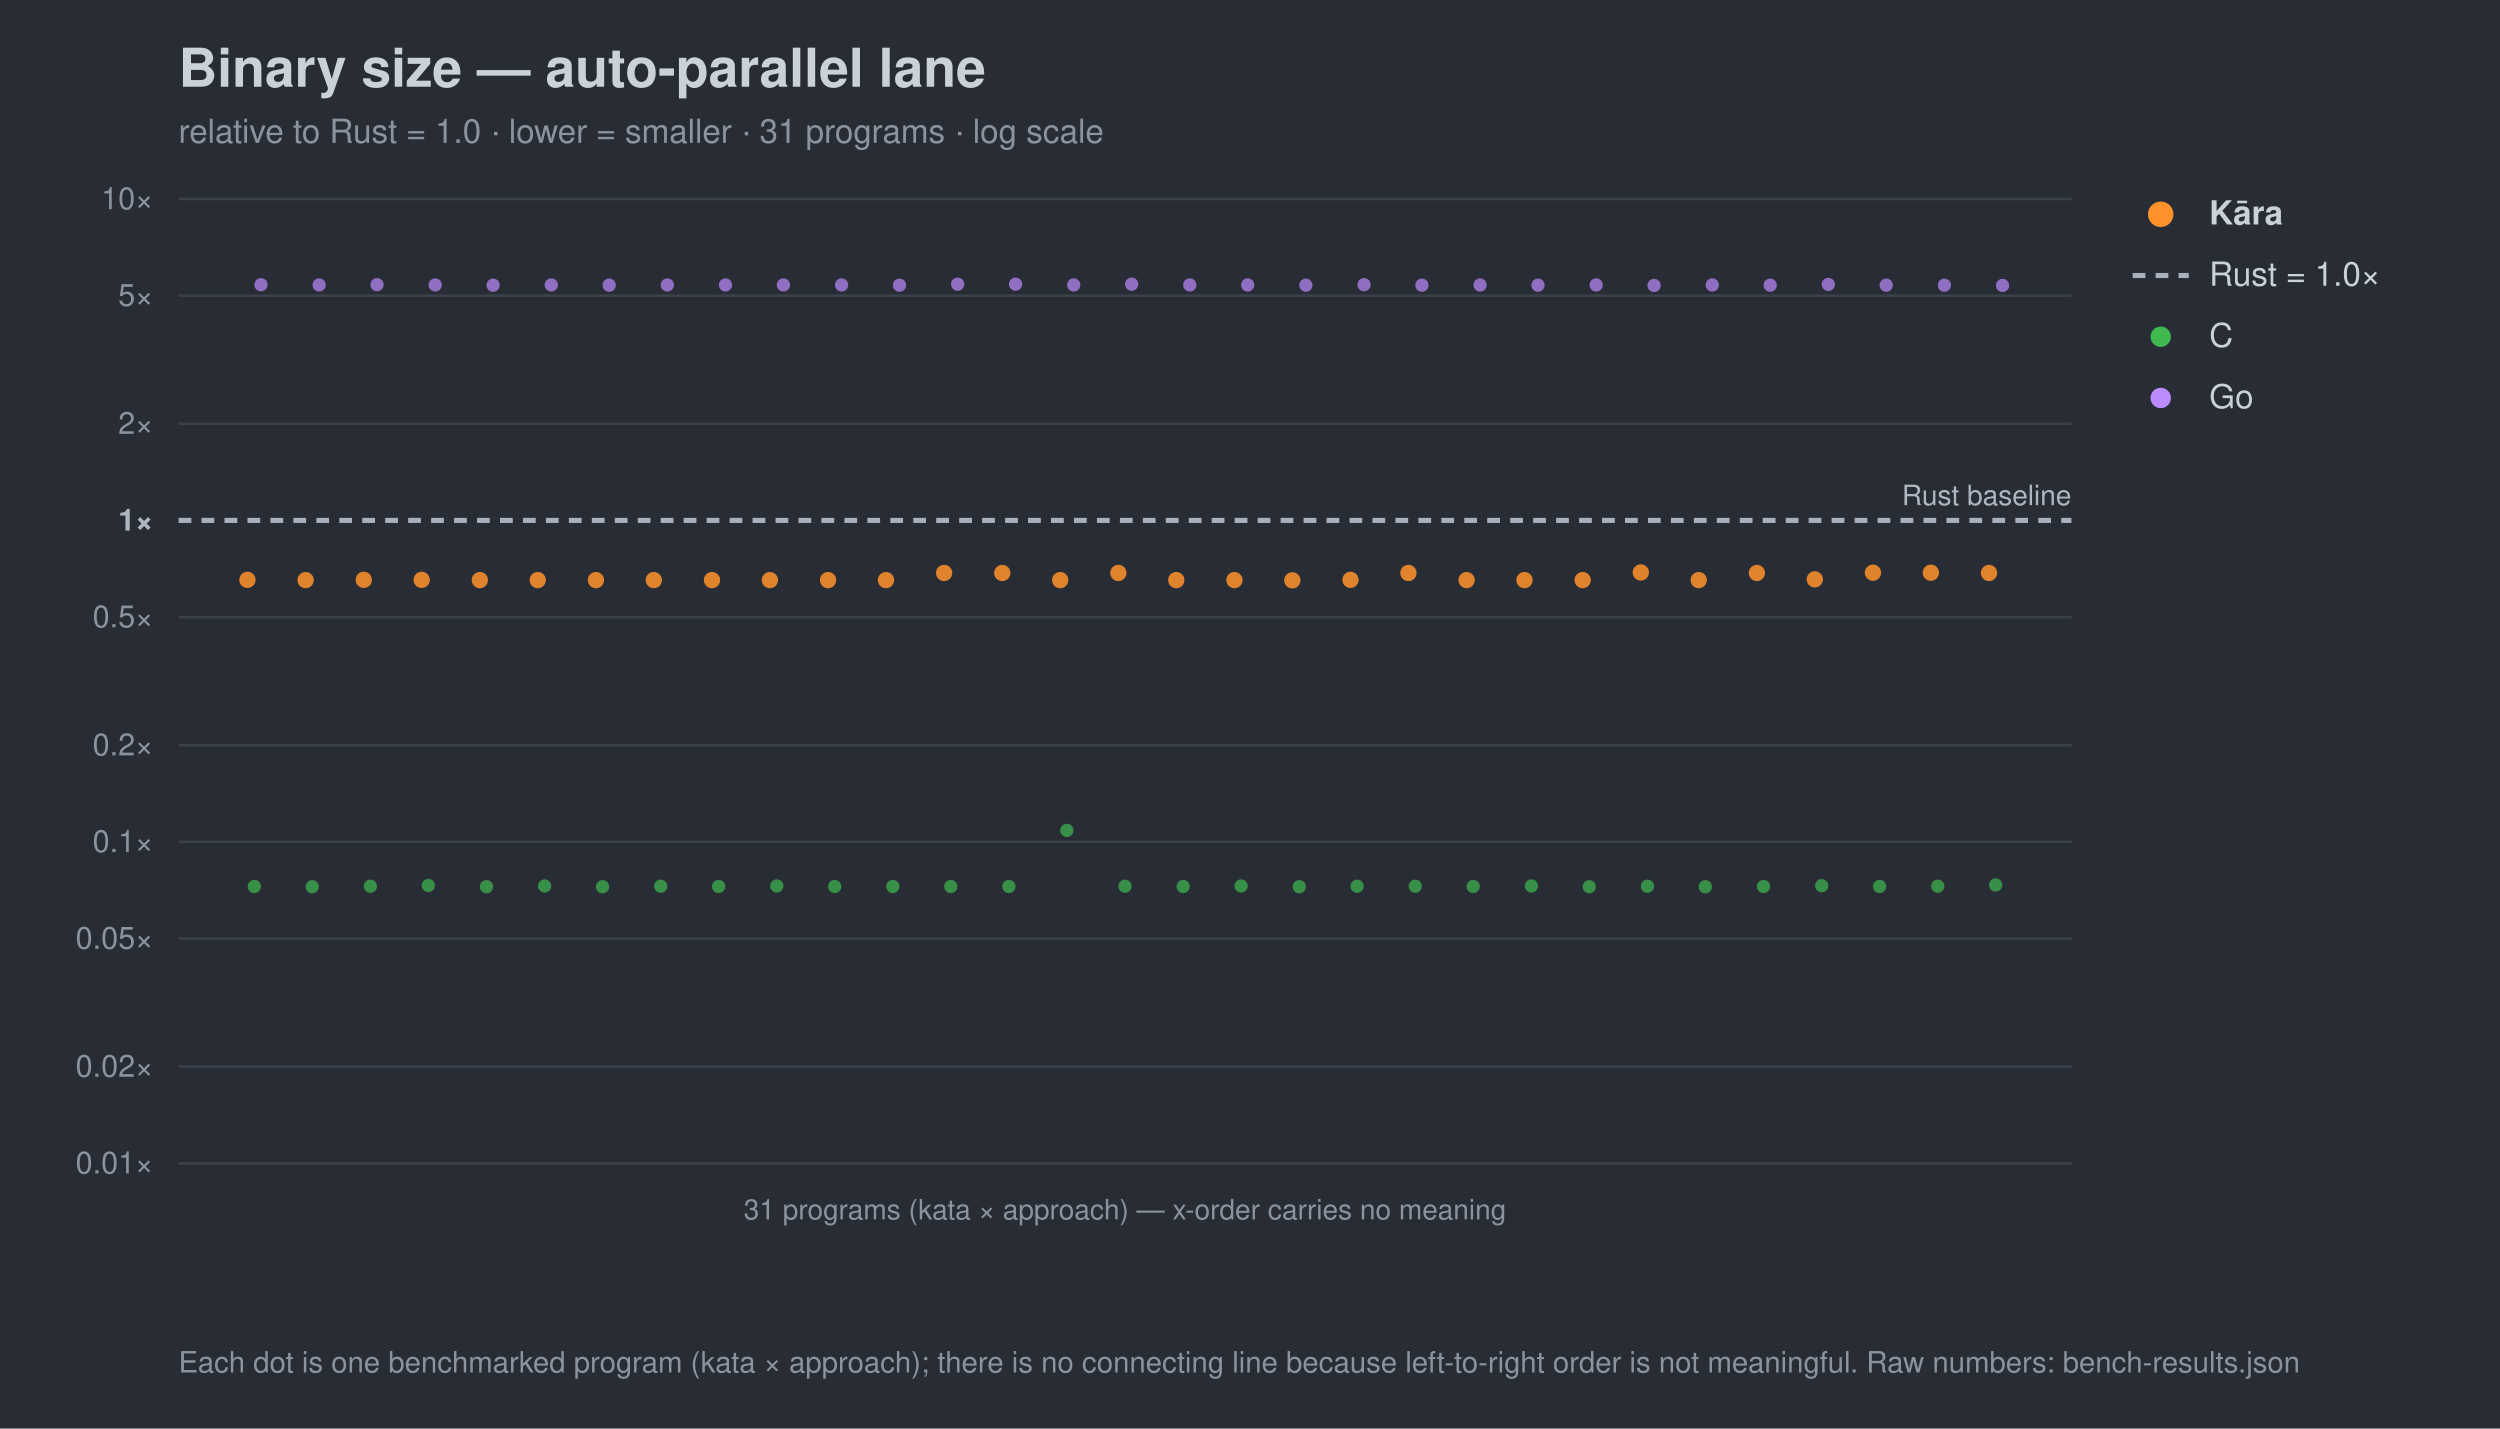
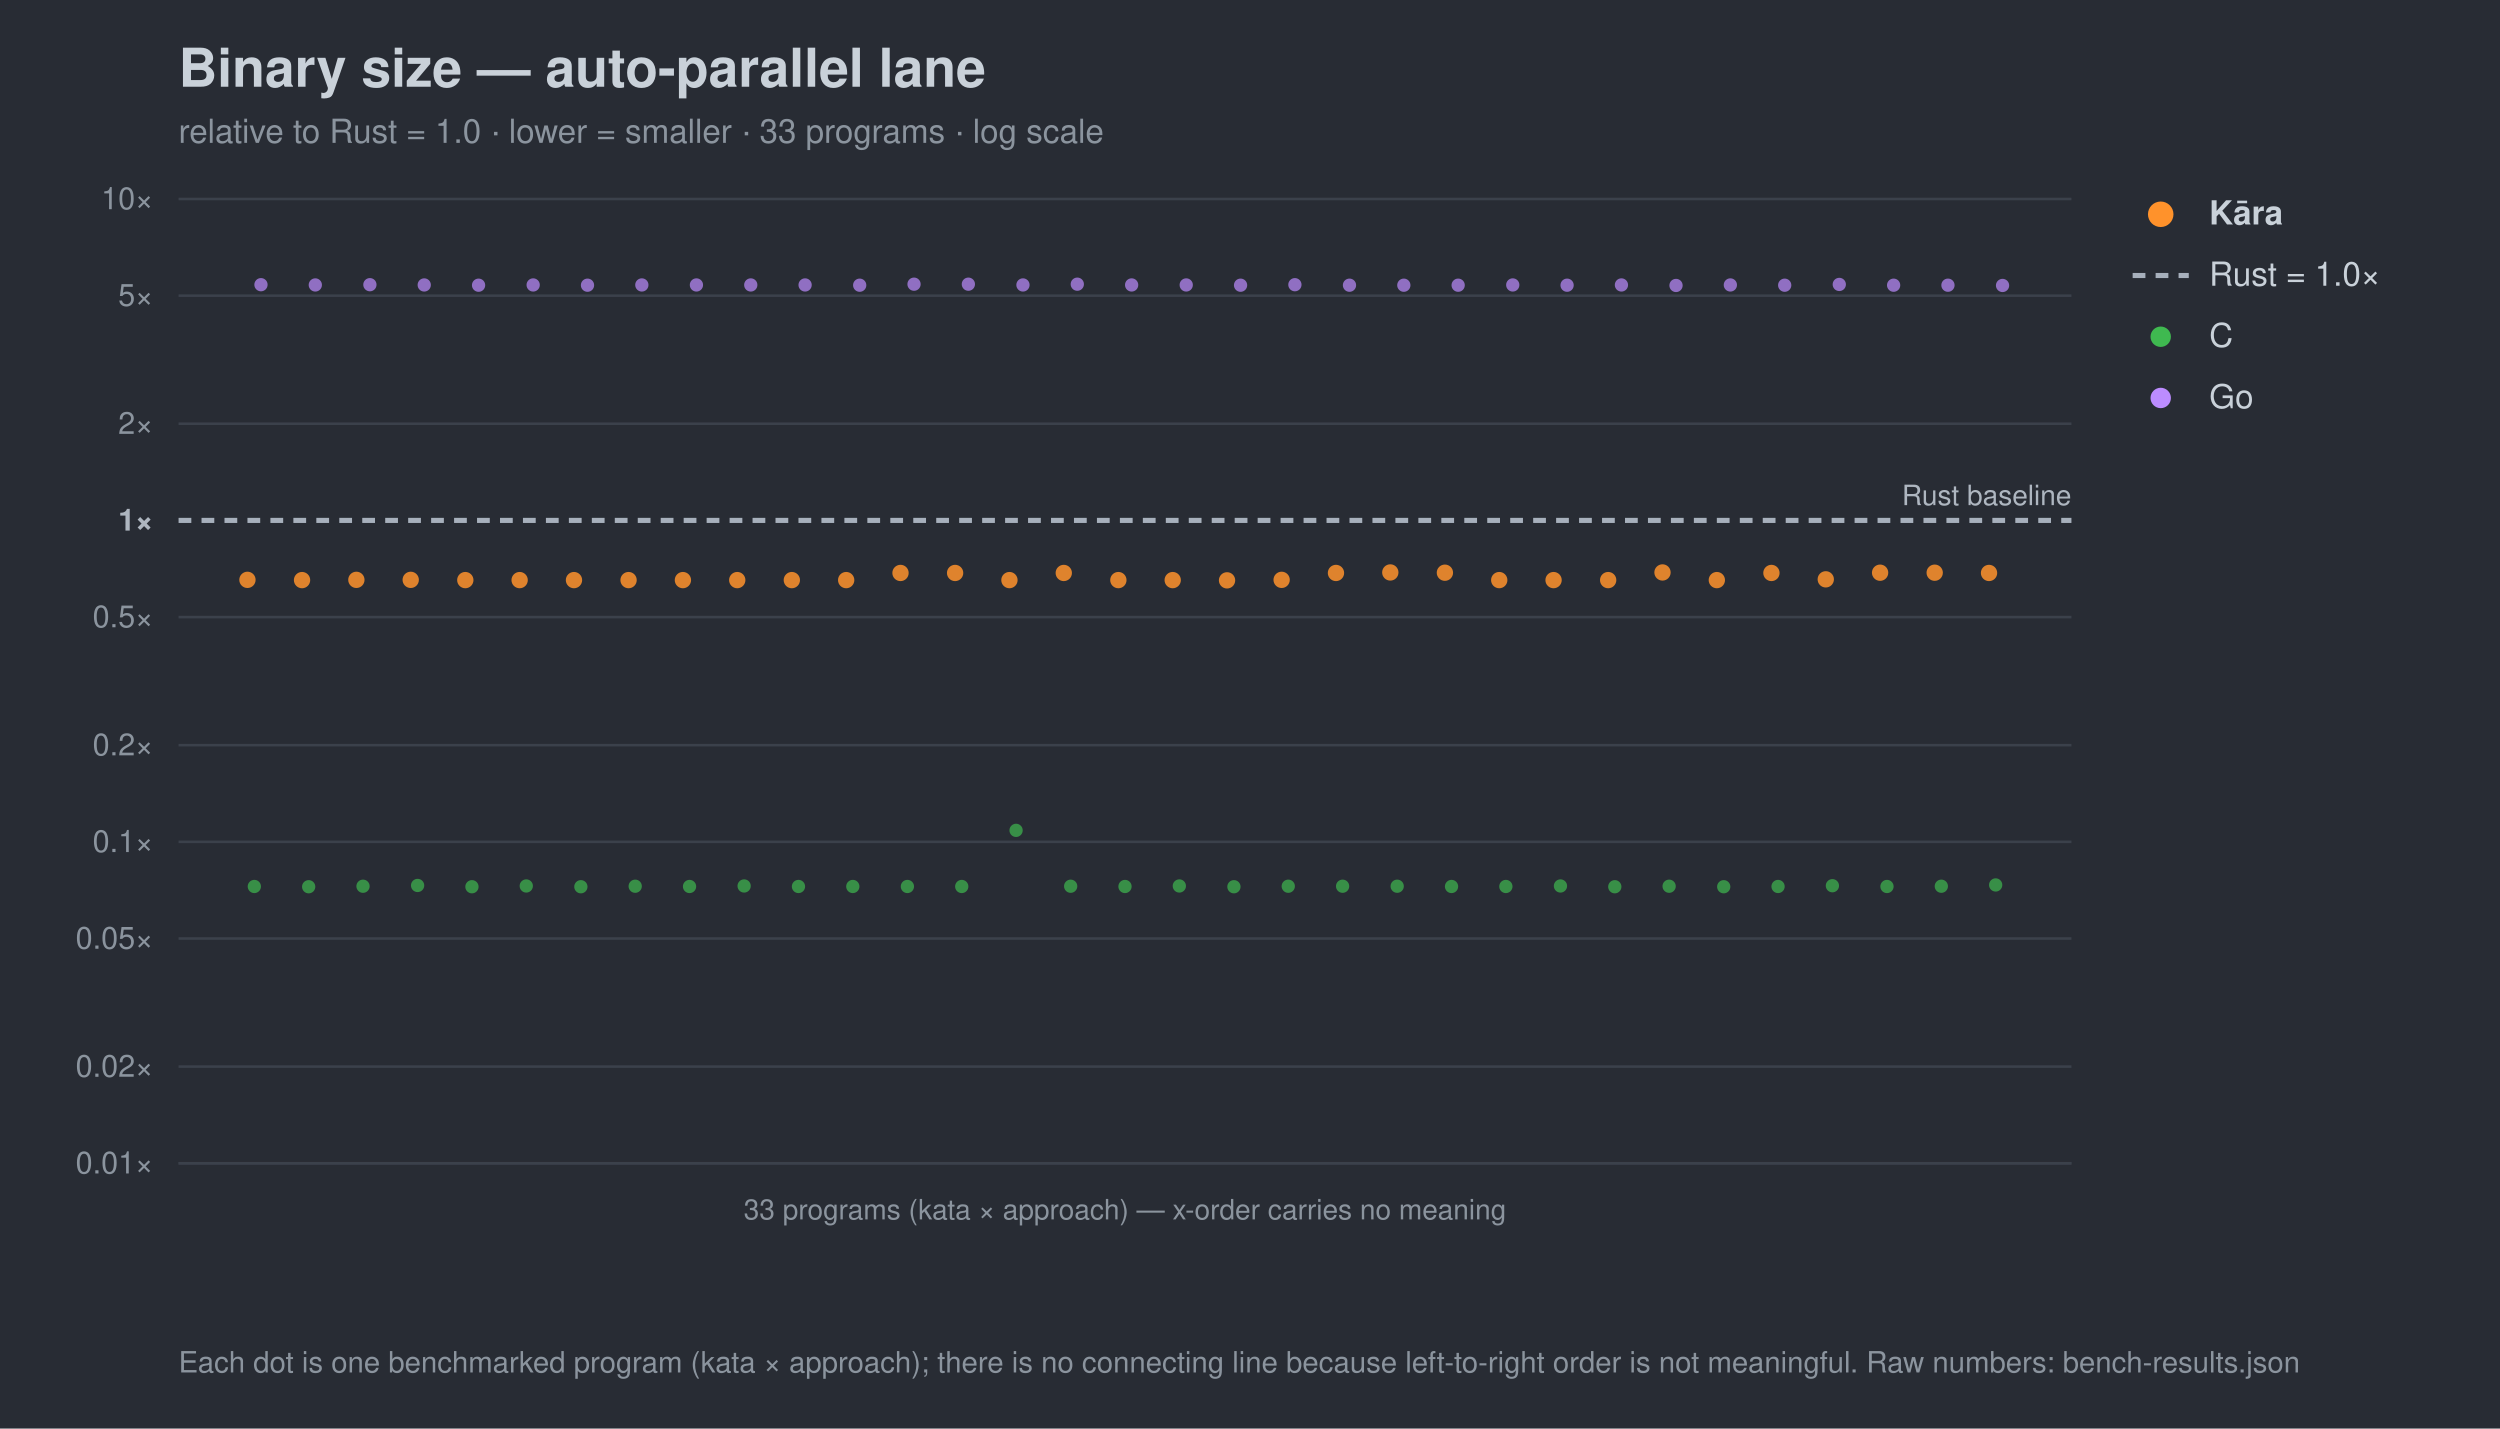
<svg xmlns="http://www.w3.org/2000/svg" width="980" height="560" viewBox="0 0 980 560" font-family="-apple-system,Segoe UI,Helvetica,Arial,sans-serif">
  <rect width="980" height="560" fill="#282c34" />
  <text x="70" y="34" font-size="21" font-weight="700" fill="#c9d1d9">Binary size — auto-parallel lane</text>
-   <text x="70" y="56" font-size="13" fill="#8b949e">relative to Rust = 1.0 · lower = smaller · 31 programs · log scale</text>
+   <text x="70" y="56" font-size="13" fill="#8b949e">relative to Rust = 1.0 · lower = smaller · 33 programs · log scale</text>
  <line x1="70" y1="456.0" x2="812" y2="456.0" stroke="#3b414b" stroke-width="1" />
  <text x="60" y="460.0" font-size="12" text-anchor="end" fill="#8b949e">0.01×</text>
  <line x1="70" y1="418.1" x2="812" y2="418.1" stroke="#3b414b" stroke-width="1" />
  <text x="60" y="422.1" font-size="12" text-anchor="end" fill="#8b949e">0.02×</text>
  <line x1="70" y1="367.9" x2="812" y2="367.9" stroke="#3b414b" stroke-width="1" />
  <text x="60" y="371.9" font-size="12" text-anchor="end" fill="#8b949e">0.05×</text>
  <line x1="70" y1="330.0" x2="812" y2="330.0" stroke="#3b414b" stroke-width="1" />
  <text x="60" y="334.0" font-size="12" text-anchor="end" fill="#8b949e">0.1×</text>
  <line x1="70" y1="292.1" x2="812" y2="292.1" stroke="#3b414b" stroke-width="1" />
  <text x="60" y="296.1" font-size="12" text-anchor="end" fill="#8b949e">0.2×</text>
  <line x1="70" y1="241.9" x2="812" y2="241.9" stroke="#3b414b" stroke-width="1" />
  <text x="60" y="245.9" font-size="12" text-anchor="end" fill="#8b949e">0.5×</text>
  <line x1="70" y1="204.0" x2="812" y2="204.0" stroke="#a7b0bc" stroke-width="2" stroke-dasharray="5 4" />
  <text x="60" y="208.0" font-size="12" text-anchor="end" fill="#aeb6c0" font-weight="700">1×</text>
  <line x1="70" y1="166.1" x2="812" y2="166.1" stroke="#3b414b" stroke-width="1" />
  <text x="60" y="170.1" font-size="12" text-anchor="end" fill="#8b949e">2×</text>
  <line x1="70" y1="115.9" x2="812" y2="115.9" stroke="#3b414b" stroke-width="1" />
  <text x="60" y="119.9" font-size="12" text-anchor="end" fill="#8b949e">5×</text>
  <line x1="70" y1="78.0" x2="812" y2="78.0" stroke="#3b414b" stroke-width="1" />
  <text x="60" y="82.0" font-size="12" text-anchor="end" fill="#8b949e">10×</text>
  <text x="812" y="198.0" font-size="11" text-anchor="end" fill="#aeb6c0">Rust baseline</text>
  <line x1="70" y1="456" x2="812" y2="456" stroke="#3b414b" />
-   <text x="441.0" y="478" font-size="11" text-anchor="middle" fill="#8b949e">31 programs (kata × approach) — x-order carries no meaning</text>
+   <text x="441.0" y="478" font-size="11" text-anchor="middle" fill="#8b949e">33 programs (kata × approach) — x-order carries no meaning</text>
  <circle cx="99.7" cy="347.5" r="2.6" fill="#3fb950" opacity="0.7" />
-   <circle cx="122.4" cy="347.6" r="2.6" fill="#3fb950" opacity="0.7" />
-   <circle cx="145.2" cy="347.4" r="2.6" fill="#3fb950" opacity="0.7" />
-   <circle cx="167.9" cy="347.1" r="2.6" fill="#3fb950" opacity="0.7" />
-   <circle cx="190.7" cy="347.6" r="2.6" fill="#3fb950" opacity="0.7" />
-   <circle cx="213.5" cy="347.3" r="2.6" fill="#3fb950" opacity="0.7" />
-   <circle cx="236.2" cy="347.6" r="2.6" fill="#3fb950" opacity="0.7" />
-   <circle cx="259.0" cy="347.4" r="2.6" fill="#3fb950" opacity="0.7" />
-   <circle cx="281.7" cy="347.5" r="2.6" fill="#3fb950" opacity="0.7" />
-   <circle cx="304.5" cy="347.3" r="2.6" fill="#3fb950" opacity="0.7" />
-   <circle cx="327.2" cy="347.5" r="2.6" fill="#3fb950" opacity="0.7" />
-   <circle cx="350.0" cy="347.5" r="2.6" fill="#3fb950" opacity="0.7" />
-   <circle cx="372.7" cy="347.5" r="2.6" fill="#3fb950" opacity="0.7" />
-   <circle cx="395.5" cy="347.5" r="2.6" fill="#3fb950" opacity="0.7" />
-   <circle cx="418.2" cy="325.5" r="2.6" fill="#3fb950" opacity="0.7" />
-   <circle cx="441.0" cy="347.4" r="2.6" fill="#3fb950" opacity="0.7" />
-   <circle cx="463.8" cy="347.5" r="2.6" fill="#3fb950" opacity="0.7" />
-   <circle cx="486.5" cy="347.3" r="2.6" fill="#3fb950" opacity="0.7" />
-   <circle cx="509.3" cy="347.6" r="2.6" fill="#3fb950" opacity="0.7" />
-   <circle cx="532.0" cy="347.4" r="2.6" fill="#3fb950" opacity="0.7" />
-   <circle cx="554.8" cy="347.4" r="2.6" fill="#3fb950" opacity="0.7" />
-   <circle cx="577.5" cy="347.5" r="2.6" fill="#3fb950" opacity="0.7" />
-   <circle cx="600.3" cy="347.3" r="2.6" fill="#3fb950" opacity="0.7" />
-   <circle cx="623.0" cy="347.6" r="2.6" fill="#3fb950" opacity="0.7" />
-   <circle cx="645.8" cy="347.4" r="2.6" fill="#3fb950" opacity="0.7" />
-   <circle cx="668.5" cy="347.6" r="2.6" fill="#3fb950" opacity="0.7" />
-   <circle cx="691.3" cy="347.5" r="2.6" fill="#3fb950" opacity="0.7" />
-   <circle cx="714.1" cy="347.2" r="2.6" fill="#3fb950" opacity="0.7" />
-   <circle cx="736.8" cy="347.5" r="2.6" fill="#3fb950" opacity="0.7" />
-   <circle cx="759.6" cy="347.4" r="2.6" fill="#3fb950" opacity="0.7" />
+   <circle cx="121.0" cy="347.6" r="2.6" fill="#3fb950" opacity="0.7" />
+   <circle cx="142.3" cy="347.4" r="2.6" fill="#3fb950" opacity="0.7" />
+   <circle cx="163.7" cy="347.1" r="2.6" fill="#3fb950" opacity="0.7" />
+   <circle cx="185.0" cy="347.6" r="2.6" fill="#3fb950" opacity="0.7" />
+   <circle cx="206.3" cy="347.3" r="2.6" fill="#3fb950" opacity="0.7" />
+   <circle cx="227.7" cy="347.6" r="2.6" fill="#3fb950" opacity="0.7" />
+   <circle cx="249.0" cy="347.4" r="2.6" fill="#3fb950" opacity="0.7" />
+   <circle cx="270.3" cy="347.5" r="2.6" fill="#3fb950" opacity="0.7" />
+   <circle cx="291.7" cy="347.3" r="2.6" fill="#3fb950" opacity="0.7" />
+   <circle cx="313.0" cy="347.5" r="2.6" fill="#3fb950" opacity="0.7" />
+   <circle cx="334.3" cy="347.5" r="2.6" fill="#3fb950" opacity="0.7" />
+   <circle cx="355.7" cy="347.5" r="2.6" fill="#3fb950" opacity="0.7" />
+   <circle cx="377.0" cy="347.5" r="2.6" fill="#3fb950" opacity="0.7" />
+   <circle cx="398.3" cy="325.5" r="2.6" fill="#3fb950" opacity="0.7" />
+   <circle cx="419.7" cy="347.4" r="2.6" fill="#3fb950" opacity="0.7" />
+   <circle cx="441.0" cy="347.5" r="2.6" fill="#3fb950" opacity="0.7" />
+   <circle cx="462.3" cy="347.3" r="2.6" fill="#3fb950" opacity="0.7" />
+   <circle cx="483.7" cy="347.6" r="2.6" fill="#3fb950" opacity="0.7" />
+   <circle cx="505.0" cy="347.4" r="2.6" fill="#3fb950" opacity="0.7" />
+   <circle cx="526.3" cy="347.4" r="2.6" fill="#3fb950" opacity="0.7" />
+   <circle cx="547.7" cy="347.4" r="2.6" fill="#3fb950" opacity="0.7" />
+   <circle cx="569.0" cy="347.5" r="2.6" fill="#3fb950" opacity="0.7" />
+   <circle cx="590.3" cy="347.5" r="2.6" fill="#3fb950" opacity="0.7" />
+   <circle cx="611.7" cy="347.3" r="2.6" fill="#3fb950" opacity="0.7" />
+   <circle cx="633.0" cy="347.6" r="2.6" fill="#3fb950" opacity="0.7" />
+   <circle cx="654.3" cy="347.4" r="2.6" fill="#3fb950" opacity="0.7" />
+   <circle cx="675.7" cy="347.6" r="2.6" fill="#3fb950" opacity="0.7" />
+   <circle cx="697.0" cy="347.5" r="2.6" fill="#3fb950" opacity="0.7" />
+   <circle cx="718.3" cy="347.2" r="2.6" fill="#3fb950" opacity="0.7" />
+   <circle cx="739.7" cy="347.5" r="2.6" fill="#3fb950" opacity="0.7" />
+   <circle cx="761.0" cy="347.4" r="2.6" fill="#3fb950" opacity="0.7" />
  <circle cx="782.3" cy="346.9" r="2.6" fill="#3fb950" opacity="0.7" />
  <circle cx="102.3" cy="111.6" r="2.6" fill="#bc8cff" opacity="0.7" />
-   <circle cx="125.1" cy="111.7" r="2.6" fill="#bc8cff" opacity="0.7" />
-   <circle cx="147.8" cy="111.6" r="2.6" fill="#bc8cff" opacity="0.7" />
-   <circle cx="170.6" cy="111.7" r="2.6" fill="#bc8cff" opacity="0.7" />
-   <circle cx="193.3" cy="111.8" r="2.6" fill="#bc8cff" opacity="0.7" />
-   <circle cx="216.1" cy="111.7" r="2.6" fill="#bc8cff" opacity="0.7" />
-   <circle cx="238.8" cy="111.8" r="2.6" fill="#bc8cff" opacity="0.7" />
-   <circle cx="261.6" cy="111.7" r="2.6" fill="#bc8cff" opacity="0.7" />
-   <circle cx="284.4" cy="111.7" r="2.6" fill="#bc8cff" opacity="0.7" />
-   <circle cx="307.1" cy="111.7" r="2.6" fill="#bc8cff" opacity="0.7" />
-   <circle cx="329.9" cy="111.7" r="2.6" fill="#bc8cff" opacity="0.7" />
-   <circle cx="352.6" cy="111.8" r="2.6" fill="#bc8cff" opacity="0.7" />
-   <circle cx="375.4" cy="111.4" r="2.6" fill="#bc8cff" opacity="0.7" />
-   <circle cx="398.1" cy="111.4" r="2.6" fill="#bc8cff" opacity="0.7" />
-   <circle cx="420.9" cy="111.7" r="2.6" fill="#bc8cff" opacity="0.7" />
-   <circle cx="443.6" cy="111.4" r="2.6" fill="#bc8cff" opacity="0.7" />
-   <circle cx="466.4" cy="111.7" r="2.6" fill="#bc8cff" opacity="0.7" />
-   <circle cx="489.1" cy="111.7" r="2.6" fill="#bc8cff" opacity="0.7" />
-   <circle cx="511.9" cy="111.8" r="2.6" fill="#bc8cff" opacity="0.7" />
-   <circle cx="534.7" cy="111.6" r="2.6" fill="#bc8cff" opacity="0.7" />
-   <circle cx="557.4" cy="111.8" r="2.6" fill="#bc8cff" opacity="0.7" />
-   <circle cx="580.2" cy="111.7" r="2.6" fill="#bc8cff" opacity="0.7" />
-   <circle cx="602.9" cy="111.8" r="2.6" fill="#bc8cff" opacity="0.7" />
-   <circle cx="625.7" cy="111.7" r="2.6" fill="#bc8cff" opacity="0.7" />
-   <circle cx="648.4" cy="111.9" r="2.6" fill="#bc8cff" opacity="0.7" />
-   <circle cx="671.2" cy="111.7" r="2.6" fill="#bc8cff" opacity="0.7" />
-   <circle cx="693.9" cy="111.8" r="2.6" fill="#bc8cff" opacity="0.7" />
-   <circle cx="716.7" cy="111.5" r="2.6" fill="#bc8cff" opacity="0.7" />
-   <circle cx="739.4" cy="111.8" r="2.6" fill="#bc8cff" opacity="0.7" />
-   <circle cx="762.2" cy="111.8" r="2.6" fill="#bc8cff" opacity="0.7" />
+   <circle cx="123.6" cy="111.7" r="2.6" fill="#bc8cff" opacity="0.7" />
+   <circle cx="145.0" cy="111.6" r="2.6" fill="#bc8cff" opacity="0.7" />
+   <circle cx="166.3" cy="111.7" r="2.6" fill="#bc8cff" opacity="0.7" />
+   <circle cx="187.6" cy="111.8" r="2.6" fill="#bc8cff" opacity="0.7" />
+   <circle cx="209.0" cy="111.7" r="2.6" fill="#bc8cff" opacity="0.7" />
+   <circle cx="230.3" cy="111.8" r="2.6" fill="#bc8cff" opacity="0.7" />
+   <circle cx="251.6" cy="111.7" r="2.6" fill="#bc8cff" opacity="0.7" />
+   <circle cx="273.0" cy="111.7" r="2.6" fill="#bc8cff" opacity="0.7" />
+   <circle cx="294.3" cy="111.7" r="2.6" fill="#bc8cff" opacity="0.7" />
+   <circle cx="315.6" cy="111.7" r="2.6" fill="#bc8cff" opacity="0.7" />
+   <circle cx="337.0" cy="111.8" r="2.6" fill="#bc8cff" opacity="0.7" />
+   <circle cx="358.3" cy="111.4" r="2.6" fill="#bc8cff" opacity="0.7" />
+   <circle cx="379.6" cy="111.4" r="2.6" fill="#bc8cff" opacity="0.7" />
+   <circle cx="401.0" cy="111.7" r="2.6" fill="#bc8cff" opacity="0.7" />
+   <circle cx="422.3" cy="111.4" r="2.6" fill="#bc8cff" opacity="0.7" />
+   <circle cx="443.6" cy="111.7" r="2.6" fill="#bc8cff" opacity="0.7" />
+   <circle cx="465.0" cy="111.7" r="2.6" fill="#bc8cff" opacity="0.7" />
+   <circle cx="486.3" cy="111.8" r="2.6" fill="#bc8cff" opacity="0.7" />
+   <circle cx="507.6" cy="111.6" r="2.6" fill="#bc8cff" opacity="0.7" />
+   <circle cx="529.0" cy="111.8" r="2.6" fill="#bc8cff" opacity="0.7" />
+   <circle cx="550.3" cy="111.8" r="2.6" fill="#bc8cff" opacity="0.7" />
+   <circle cx="571.6" cy="111.8" r="2.6" fill="#bc8cff" opacity="0.7" />
+   <circle cx="593.0" cy="111.7" r="2.6" fill="#bc8cff" opacity="0.7" />
+   <circle cx="614.3" cy="111.8" r="2.6" fill="#bc8cff" opacity="0.7" />
+   <circle cx="635.6" cy="111.7" r="2.6" fill="#bc8cff" opacity="0.7" />
+   <circle cx="657.0" cy="111.9" r="2.6" fill="#bc8cff" opacity="0.7" />
+   <circle cx="678.3" cy="111.7" r="2.6" fill="#bc8cff" opacity="0.7" />
+   <circle cx="699.6" cy="111.8" r="2.6" fill="#bc8cff" opacity="0.7" />
+   <circle cx="721.0" cy="111.5" r="2.6" fill="#bc8cff" opacity="0.7" />
+   <circle cx="742.3" cy="111.8" r="2.6" fill="#bc8cff" opacity="0.7" />
+   <circle cx="763.6" cy="111.8" r="2.6" fill="#bc8cff" opacity="0.7" />
  <circle cx="785.0" cy="111.9" r="2.6" fill="#bc8cff" opacity="0.7" />
  <circle cx="97.0" cy="227.3" r="3.2" fill="#ff922b" opacity="0.85" />
-   <circle cx="119.8" cy="227.4" r="3.2" fill="#ff922b" opacity="0.85" />
-   <circle cx="142.6" cy="227.3" r="3.2" fill="#ff922b" opacity="0.85" />
-   <circle cx="165.3" cy="227.3" r="3.2" fill="#ff922b" opacity="0.85" />
-   <circle cx="188.1" cy="227.4" r="3.2" fill="#ff922b" opacity="0.85" />
-   <circle cx="210.8" cy="227.4" r="3.2" fill="#ff922b" opacity="0.85" />
-   <circle cx="233.6" cy="227.4" r="3.2" fill="#ff922b" opacity="0.85" />
-   <circle cx="256.3" cy="227.4" r="3.2" fill="#ff922b" opacity="0.85" />
-   <circle cx="279.1" cy="227.4" r="3.2" fill="#ff922b" opacity="0.85" />
-   <circle cx="301.8" cy="227.4" r="3.2" fill="#ff922b" opacity="0.85" />
-   <circle cx="324.6" cy="227.4" r="3.2" fill="#ff922b" opacity="0.85" />
-   <circle cx="347.3" cy="227.4" r="3.2" fill="#ff922b" opacity="0.85" />
-   <circle cx="370.1" cy="224.6" r="3.2" fill="#ff922b" opacity="0.85" />
-   <circle cx="392.9" cy="224.6" r="3.2" fill="#ff922b" opacity="0.85" />
-   <circle cx="415.6" cy="227.4" r="3.2" fill="#ff922b" opacity="0.85" />
-   <circle cx="438.4" cy="224.6" r="3.2" fill="#ff922b" opacity="0.85" />
-   <circle cx="461.1" cy="227.4" r="3.2" fill="#ff922b" opacity="0.85" />
-   <circle cx="483.9" cy="227.4" r="3.2" fill="#ff922b" opacity="0.85" />
-   <circle cx="506.6" cy="227.5" r="3.2" fill="#ff922b" opacity="0.85" />
-   <circle cx="529.4" cy="227.3" r="3.2" fill="#ff922b" opacity="0.85" />
-   <circle cx="552.1" cy="224.6" r="3.2" fill="#ff922b" opacity="0.85" />
-   <circle cx="574.9" cy="227.4" r="3.2" fill="#ff922b" opacity="0.85" />
-   <circle cx="597.6" cy="227.4" r="3.2" fill="#ff922b" opacity="0.85" />
-   <circle cx="620.4" cy="227.4" r="3.2" fill="#ff922b" opacity="0.85" />
-   <circle cx="643.2" cy="224.4" r="3.2" fill="#ff922b" opacity="0.85" />
-   <circle cx="665.9" cy="227.4" r="3.2" fill="#ff922b" opacity="0.85" />
-   <circle cx="688.7" cy="224.6" r="3.2" fill="#ff922b" opacity="0.85" />
-   <circle cx="711.4" cy="227.1" r="3.2" fill="#ff922b" opacity="0.85" />
-   <circle cx="734.2" cy="224.5" r="3.2" fill="#ff922b" opacity="0.85" />
-   <circle cx="756.9" cy="224.5" r="3.2" fill="#ff922b" opacity="0.85" />
+   <circle cx="118.4" cy="227.4" r="3.2" fill="#ff922b" opacity="0.85" />
+   <circle cx="139.7" cy="227.3" r="3.2" fill="#ff922b" opacity="0.85" />
+   <circle cx="161.0" cy="227.3" r="3.2" fill="#ff922b" opacity="0.85" />
+   <circle cx="182.4" cy="227.4" r="3.2" fill="#ff922b" opacity="0.85" />
+   <circle cx="203.7" cy="227.4" r="3.2" fill="#ff922b" opacity="0.85" />
+   <circle cx="225.0" cy="227.4" r="3.2" fill="#ff922b" opacity="0.85" />
+   <circle cx="246.4" cy="227.4" r="3.2" fill="#ff922b" opacity="0.85" />
+   <circle cx="267.7" cy="227.4" r="3.2" fill="#ff922b" opacity="0.85" />
+   <circle cx="289.0" cy="227.4" r="3.2" fill="#ff922b" opacity="0.85" />
+   <circle cx="310.4" cy="227.4" r="3.2" fill="#ff922b" opacity="0.85" />
+   <circle cx="331.7" cy="227.4" r="3.2" fill="#ff922b" opacity="0.85" />
+   <circle cx="353.0" cy="224.6" r="3.2" fill="#ff922b" opacity="0.85" />
+   <circle cx="374.4" cy="224.6" r="3.2" fill="#ff922b" opacity="0.85" />
+   <circle cx="395.7" cy="227.4" r="3.2" fill="#ff922b" opacity="0.85" />
+   <circle cx="417.0" cy="224.6" r="3.2" fill="#ff922b" opacity="0.85" />
+   <circle cx="438.4" cy="227.4" r="3.2" fill="#ff922b" opacity="0.85" />
+   <circle cx="459.7" cy="227.4" r="3.2" fill="#ff922b" opacity="0.85" />
+   <circle cx="481.0" cy="227.5" r="3.2" fill="#ff922b" opacity="0.85" />
+   <circle cx="502.4" cy="227.3" r="3.2" fill="#ff922b" opacity="0.85" />
+   <circle cx="523.7" cy="224.6" r="3.2" fill="#ff922b" opacity="0.85" />
+   <circle cx="545.0" cy="224.4" r="3.2" fill="#ff922b" opacity="0.85" />
+   <circle cx="566.4" cy="224.5" r="3.2" fill="#ff922b" opacity="0.85" />
+   <circle cx="587.7" cy="227.4" r="3.2" fill="#ff922b" opacity="0.85" />
+   <circle cx="609.0" cy="227.4" r="3.2" fill="#ff922b" opacity="0.85" />
+   <circle cx="630.4" cy="227.4" r="3.2" fill="#ff922b" opacity="0.85" />
+   <circle cx="651.7" cy="224.4" r="3.2" fill="#ff922b" opacity="0.85" />
+   <circle cx="673.0" cy="227.4" r="3.2" fill="#ff922b" opacity="0.85" />
+   <circle cx="694.4" cy="224.6" r="3.2" fill="#ff922b" opacity="0.85" />
+   <circle cx="715.7" cy="227.1" r="3.2" fill="#ff922b" opacity="0.85" />
+   <circle cx="737.0" cy="224.5" r="3.2" fill="#ff922b" opacity="0.85" />
+   <circle cx="758.4" cy="224.5" r="3.2" fill="#ff922b" opacity="0.85" />
  <circle cx="779.7" cy="224.6" r="3.2" fill="#ff922b" opacity="0.85" />
  <circle cx="847" cy="84" r="5" fill="#ff922b" />
  <text x="866" y="88" font-size="13" fill="#c9d1d9" font-weight="700">Kāra</text>
  <line x1="836" y1="108" x2="858" y2="108" stroke="#a7b0bc" stroke-width="2" stroke-dasharray="5 4" />
  <text x="866" y="112" font-size="13" fill="#c9d1d9" font-weight="400">Rust = 1.0×</text>
  <circle cx="847" cy="132" r="4" fill="#3fb950" />
  <text x="866" y="136" font-size="13" fill="#c9d1d9" font-weight="400">C</text>
  <circle cx="847" cy="156" r="4" fill="#bc8cff" />
  <text x="866" y="160" font-size="13" fill="#c9d1d9" font-weight="400">Go</text>
  <text x="70" y="538" font-size="11.5" fill="#8b949e">Each dot is one benchmarked program (kata × approach); there is no connecting line because left-to-right order is not meaningful. Raw numbers: bench-results.json</text>
</svg>
